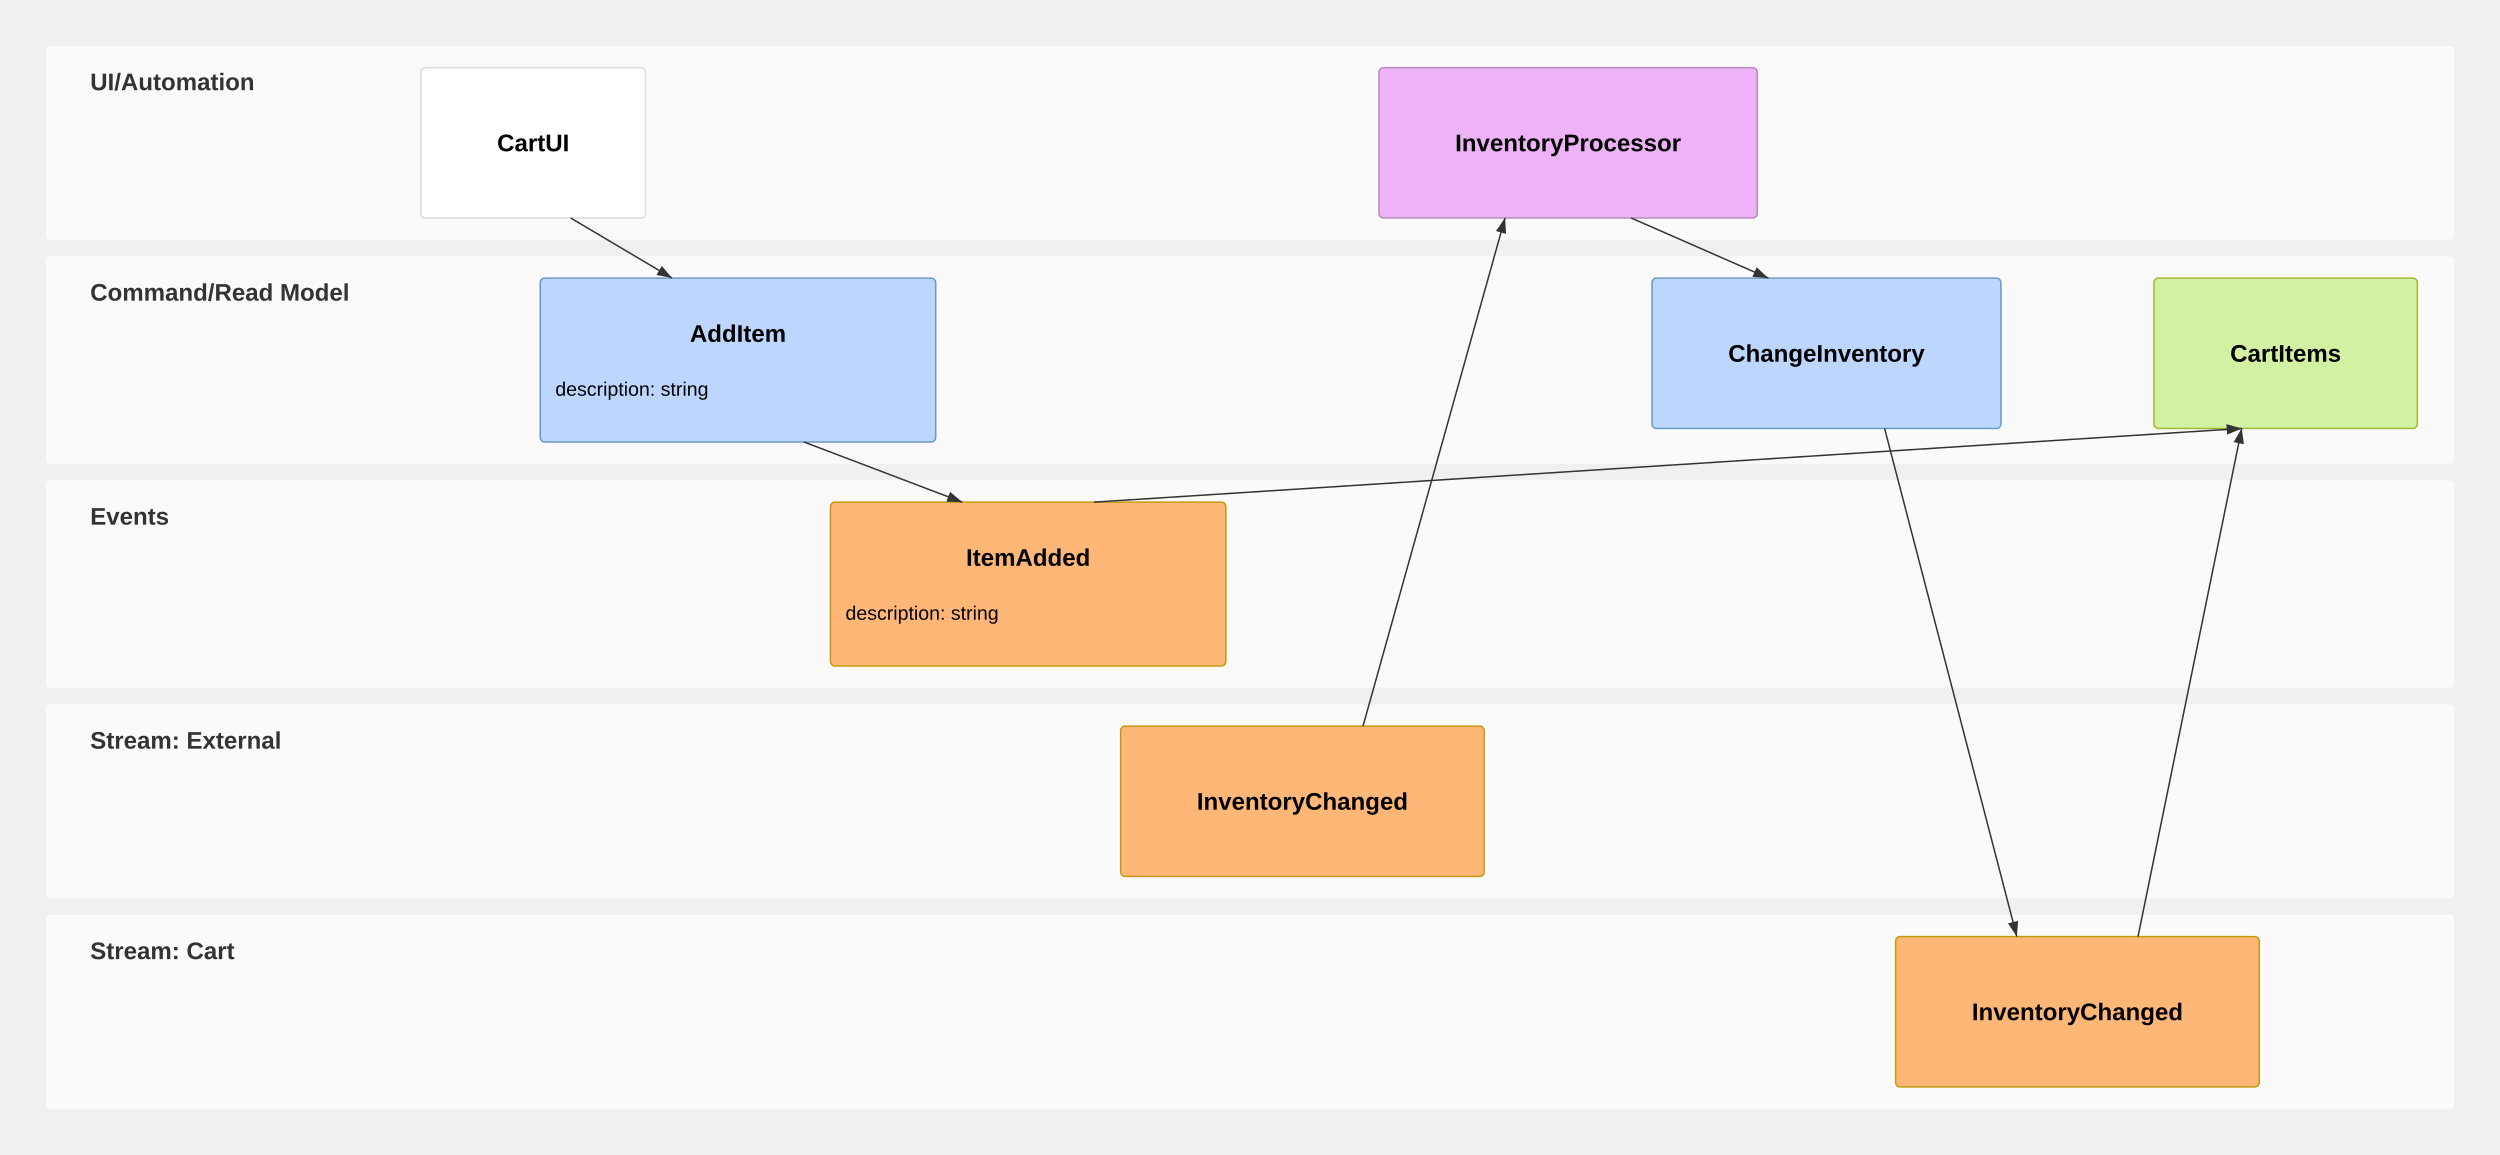
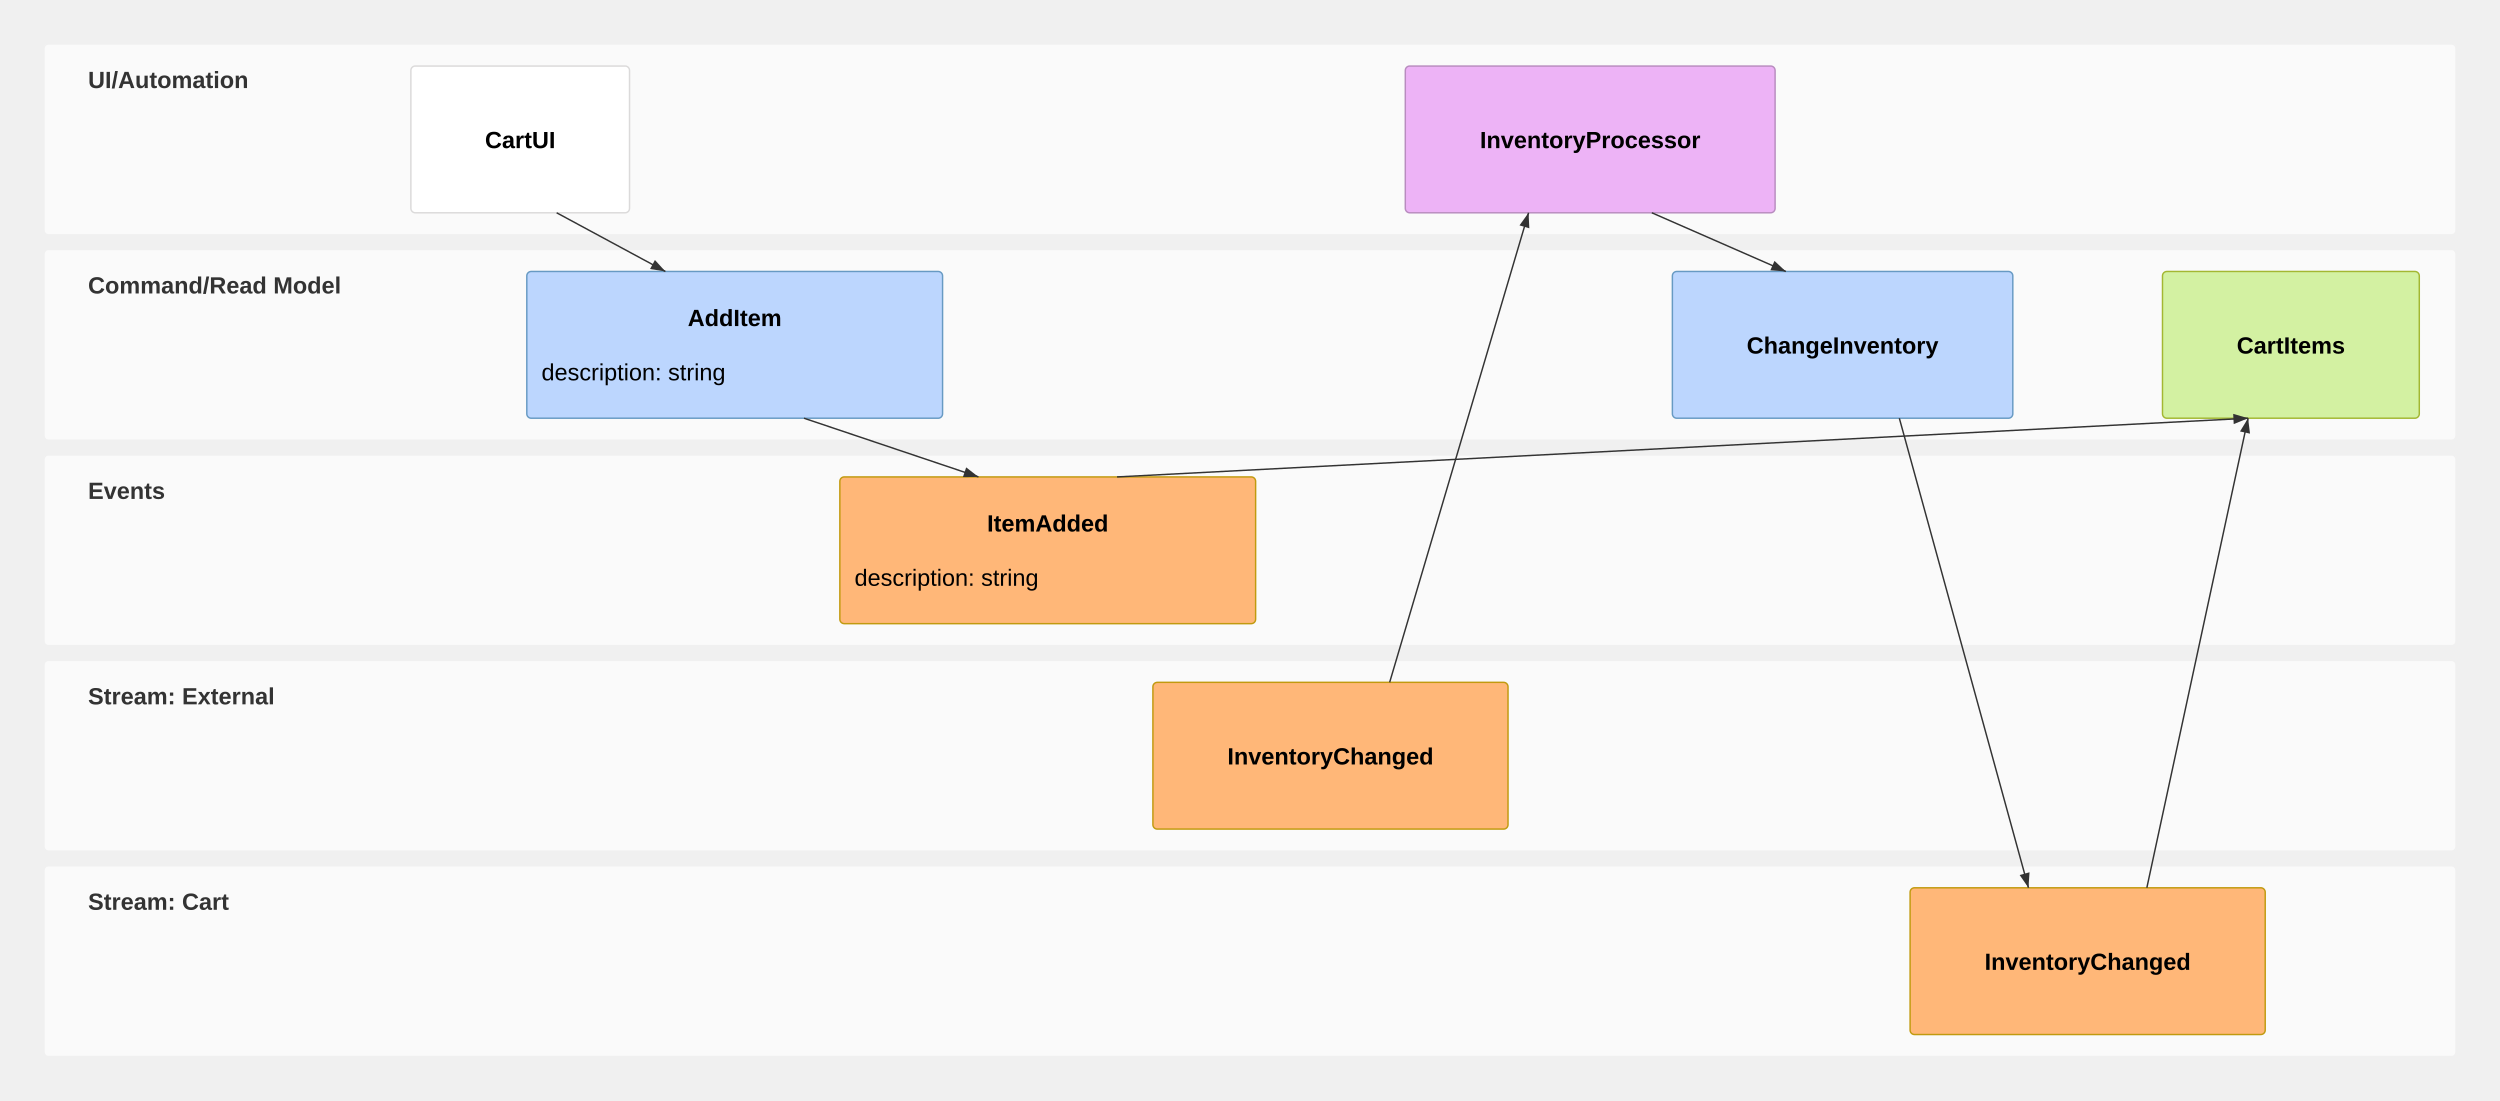
- <svg xmlns="http://www.w3.org/2000/svg" id="my-svg" width="100%" class="eventmodeling" style="max-width: 1662.953px; background-color: white;" viewBox="-30 -30 1662.953 768" role="graphics-document document" aria-roledescription="eventmodeling">
-   <style>#my-svg{font-family:"trebuchet ms", verdana, arial, sans-serif;font-size:16px;}#my-svg text{font-family:"trebuchet ms", verdana, arial, sans-serif;}</style>
+ <svg xmlns="http://www.w3.org/2000/svg" id="my-svg" width="100%" class="eventmodeling" style="max-width: 1703.667px; background-color: white;" viewBox="-30 -30 1703.667 750" role="graphics-document document" aria-roledescription="eventmodeling">
+   <style>#my-svg{font-family:"trebuchet ms", verdana, arial, sans-serif;font-size:16px;}#my-svg text{font-family:"trebuchet ms", verdana, arial, sans-serif;}text.em-data{font-family:monospace !important;}</style>
  <g>
    <g class="em-swimlane">
-       <rect x="0" y="0" width="1602.953" height="130" rx="3" ry="3" fill="rgb(250,250,250)" stroke="rgb(240,240,240)" stroke-width="1" />
+       <rect x="0" y="0" width="1643.667" height="130" rx="3" ry="3" fill="rgb(250,250,250)" stroke="rgb(240,240,240)" stroke-width="1" />
      <text x="30" y="30" text-anchor="start" font-size="16" fill="#333" font-weight="bold">UI/Automation</text>
    </g>
    <g class="em-swimlane">
-       <rect x="0" y="140" width="1602.953" height="139" rx="3" ry="3" fill="rgb(250,250,250)" stroke="rgb(240,240,240)" stroke-width="1" />
+       <rect x="0" y="140" width="1643.667" height="130" rx="3" ry="3" fill="rgb(250,250,250)" stroke="rgb(240,240,240)" stroke-width="1" />
      <text x="30" y="170" text-anchor="start" font-size="16" fill="#333" font-weight="bold">Command/Read Model</text>
    </g>
    <g class="em-swimlane">
-       <rect x="0" y="289" width="1602.953" height="139" rx="3" ry="3" fill="rgb(250,250,250)" stroke="rgb(240,240,240)" stroke-width="1" />
-       <text x="30" y="319" text-anchor="start" font-size="16" fill="#333" font-weight="bold">Events</text>
+       <rect x="0" y="280" width="1643.667" height="130" rx="3" ry="3" fill="rgb(250,250,250)" stroke="rgb(240,240,240)" stroke-width="1" />
+       <text x="30" y="310" text-anchor="start" font-size="16" fill="#333" font-weight="bold">Events</text>
    </g>
    <g class="em-swimlane">
-       <rect x="0" y="438" width="1602.953" height="130" rx="3" ry="3" fill="rgb(250,250,250)" stroke="rgb(240,240,240)" stroke-width="1" />
-       <text x="30" y="468" text-anchor="start" font-size="16" fill="#333" font-weight="bold">Stream: External</text>
+       <rect x="0" y="420" width="1643.667" height="130" rx="3" ry="3" fill="rgb(250,250,250)" stroke="rgb(240,240,240)" stroke-width="1" />
+       <text x="30" y="450" text-anchor="start" font-size="16" fill="#333" font-weight="bold">Stream: External</text>
    </g>
    <g class="em-swimlane">
-       <rect x="0" y="578" width="1602.953" height="130" rx="3" ry="3" fill="rgb(250,250,250)" stroke="rgb(240,240,240)" stroke-width="1" />
-       <text x="30" y="608" text-anchor="start" font-size="16" fill="#333" font-weight="bold">Stream: Cart</text>
+       <rect x="0" y="560" width="1643.667" height="130" rx="3" ry="3" fill="rgb(250,250,250)" stroke="rgb(240,240,240)" stroke-width="1" />
+       <text x="30" y="590" text-anchor="start" font-size="16" fill="#333" font-weight="bold">Stream: Cart</text>
    </g>
    <g class="em-box">
-       <rect x="250" y="15" width="149.375" height="100" rx="3" ry="3" fill="white" stroke="#dbdada" stroke-width="1" />
-       <text x="324.688" y="70.6" text-anchor="middle" font-size="16" fill="#000000" font-weight="bold">CartUI</text>
+       <rect x="250" y="15" width="149" height="100" rx="3" ry="3" fill="white" stroke="#dbdada" stroke-width="1" />
+       <text x="324.5" y="70.95" text-anchor="middle" font-size="16" fill="#000000" font-weight="bold">CartUI</text>
    </g>
    <g class="em-box">
-       <rect x="329.375" y="155" width="263.023" height="109" rx="3" ry="3" fill="#bcd6fe" stroke="#679ac3" stroke-width="1" />
-       <text x="460.887" y="197.375" text-anchor="middle" font-size="16" fill="#000000" font-weight="bold">AddItem</text>
-       <text class="em-data" x="339.375" y="233.25" text-anchor="start" font-size="13" fill="#000000">description: string</text>
+       <rect x="329" y="155" width="283.333" height="100" rx="3" ry="3" fill="#bcd6fe" stroke="#679ac3" stroke-width="1" />
+       <text x="470.667" y="192.2" text-anchor="middle" font-size="16" fill="#000000" font-weight="bold">AddItem</text>
+       <text class="em-data" x="339" y="229.2" text-anchor="start" font-size="16" fill="#000000">description: string</text>
    </g>
    <g class="em-box">
-       <rect x="522.398" y="304" width="263.023" height="109" rx="3" ry="3" fill="#ffb778" stroke="#c19a0f" stroke-width="1" />
-       <text x="653.91" y="346.375" text-anchor="middle" font-size="16" fill="#000000" font-weight="bold">ItemAdded</text>
-       <text class="em-data" x="532.398" y="382.25" text-anchor="start" font-size="13" fill="#000000">description: string</text>
+       <rect x="542.333" y="295" width="283.333" height="100" rx="3" ry="3" fill="#ffb778" stroke="#c19a0f" stroke-width="1" />
+       <text x="684" y="332.2" text-anchor="middle" font-size="16" fill="#000000" font-weight="bold">ItemAdded</text>
+       <text class="em-data" x="552.333" y="369.2" text-anchor="start" font-size="16" fill="#000000">description: string</text>
    </g>
    <g class="em-box">
-       <rect x="715.422" y="453" width="241.828" height="100" rx="3" ry="3" fill="#ffb778" stroke="#c19a0f" stroke-width="1" />
-       <text x="836.336" y="508.6" text-anchor="middle" font-size="16" fill="#000000" font-weight="bold">InventoryChanged</text>
+       <rect x="755.667" y="435" width="242" height="100" rx="3" ry="3" fill="#ffb778" stroke="#c19a0f" stroke-width="1" />
+       <text x="876.667" y="490.95" text-anchor="middle" font-size="16" fill="#000000" font-weight="bold">InventoryChanged</text>
    </g>
    <g class="em-box">
-       <rect x="887.25" y="15" width="251.648" height="100" rx="3" ry="3" fill="#edb3f6" stroke="#b88cbf" stroke-width="1" />
-       <text x="1013.074" y="70.6" text-anchor="middle" font-size="16" fill="#000000" font-weight="bold">InventoryProcessor</text>
+       <rect x="927.667" y="15" width="252" height="100" rx="3" ry="3" fill="#edb3f6" stroke="#b88cbf" stroke-width="1" />
+       <text x="1053.667" y="70.95" text-anchor="middle" font-size="16" fill="#000000" font-weight="bold">InventoryProcessor</text>
    </g>
    <g class="em-box">
-       <rect x="1068.898" y="155" width="232.055" height="100" rx="3" ry="3" fill="#bcd6fe" stroke="#679ac3" stroke-width="1" />
-       <text x="1184.926" y="210.6" text-anchor="middle" font-size="16" fill="#000000" font-weight="bold">ChangeInventory</text>
+       <rect x="1109.667" y="155" width="232" height="100" rx="3" ry="3" fill="#bcd6fe" stroke="#679ac3" stroke-width="1" />
+       <text x="1225.667" y="210.95" text-anchor="middle" font-size="16" fill="#000000" font-weight="bold">ChangeInventory</text>
    </g>
    <g class="em-box">
-       <rect x="1230.953" y="593" width="241.828" height="100" rx="3" ry="3" fill="#ffb778" stroke="#c19a0f" stroke-width="1" />
-       <text x="1351.867" y="648.6" text-anchor="middle" font-size="16" fill="#000000" font-weight="bold">InventoryChanged</text>
+       <rect x="1271.667" y="575" width="242" height="100" rx="3" ry="3" fill="#ffb778" stroke="#c19a0f" stroke-width="1" />
+       <text x="1392.667" y="630.95" text-anchor="middle" font-size="16" fill="#000000" font-weight="bold">InventoryChanged</text>
    </g>
    <g class="em-box">
-       <rect x="1402.781" y="155" width="175.172" height="100" rx="3" ry="3" fill="#d3f1a2" stroke="#a3b732" stroke-width="1" />
-       <text x="1490.367" y="210.6" text-anchor="middle" font-size="16" fill="#000000" font-weight="bold">CartItems</text>
+       <rect x="1443.667" y="155" width="175" height="100" rx="3" ry="3" fill="#d3f1a2" stroke="#a3b732" stroke-width="1" />
+       <text x="1531.167" y="210.95" text-anchor="middle" font-size="16" fill="#000000" font-weight="bold">CartItems</text>
    </g>
-     <path class="em-relation" d="M349.583,115L417.049,155" fill="none" stroke="#333333" stroke-width="1" />
-     <path d="M406.663,152.911L417.049,155L410.233,146.889Z" fill="#333333" stroke="none" />
-     <path class="em-relation" d="M504.724,264L610.073,304" fill="none" stroke="#333333" stroke-width="1" />
-     <path d="M599.482,303.722L610.073,304L601.966,297.178Z" fill="#333333" stroke="none" />
-     <path class="em-relation" d="M876.641,453L971.133,115" fill="none" stroke="#333333" stroke-width="1" />
-     <path d="M971.811,125.573L971.133,115L965.07,123.688Z" fill="#333333" stroke="none" />
-     <path class="em-relation" d="M1055.016,115L1146.25,155" fill="none" stroke="#333333" stroke-width="1" />
-     <path d="M1135.686,154.19L1146.25,155L1138.497,147.779Z" fill="#333333" stroke="none" />
-     <path class="em-relation" d="M1223.602,255L1311.562,593" fill="none" stroke="#333333" stroke-width="1" />
-     <path d="M1305.657,584.204L1311.562,593L1312.431,582.441Z" fill="#333333" stroke="none" />
-     <path class="em-relation" d="M697.747,304L1461.172,255" fill="none" stroke="#333333" stroke-width="1" />
-     <path d="M1451.417,259.133L1461.172,255L1450.968,252.148Z" fill="#333333" stroke="none" />
-     <path class="em-relation" d="M1392.172,593L1461.172,255" fill="none" stroke="#333333" stroke-width="1" />
-     <path d="M1462.601,265.498L1461.172,255L1455.742,264.098Z" fill="#333333" stroke="none" />
+     <path class="em-relation" d="M349.333,115L423.444,155" fill="none" stroke="#333333" stroke-width="1" />
+     <path d="M412.982,153.33L423.444,155L416.307,147.17Z" fill="#333333" stroke="none" />
+     <path class="em-relation" d="M517.889,255L636.778,295" fill="none" stroke="#333333" stroke-width="1" />
+     <path d="M626.184,295.128L636.778,295L628.416,288.494Z" fill="#333333" stroke="none" />
+     <path class="em-relation" d="M917,435L1011.667,115" fill="none" stroke="#333333" stroke-width="1" />
+     <path d="M1012.186,125.582L1011.667,115L1005.474,123.596Z" fill="#333333" stroke="none" />
+     <path class="em-relation" d="M1095.667,115L1187,155" fill="none" stroke="#333333" stroke-width="1" />
+     <path d="M1176.436,154.194L1187,155L1179.244,147.782Z" fill="#333333" stroke="none" />
+     <path class="em-relation" d="M1264.333,255L1352.333,575" fill="none" stroke="#333333" stroke-width="1" />
+     <path d="M1346.307,566.286L1352.333,575L1353.056,564.43Z" fill="#333333" stroke="none" />
+     <path class="em-relation" d="M731.222,295L1502,255" fill="none" stroke="#333333" stroke-width="1" />
+     <path d="M1492.195,259.014L1502,255L1491.832,252.023Z" fill="#333333" stroke="none" />
+     <path class="em-relation" d="M1433,575L1502,255" fill="none" stroke="#333333" stroke-width="1" />
+     <path d="M1503.314,265.513L1502,255L1496.471,264.038Z" fill="#333333" stroke="none" />
  </g>
</svg>
